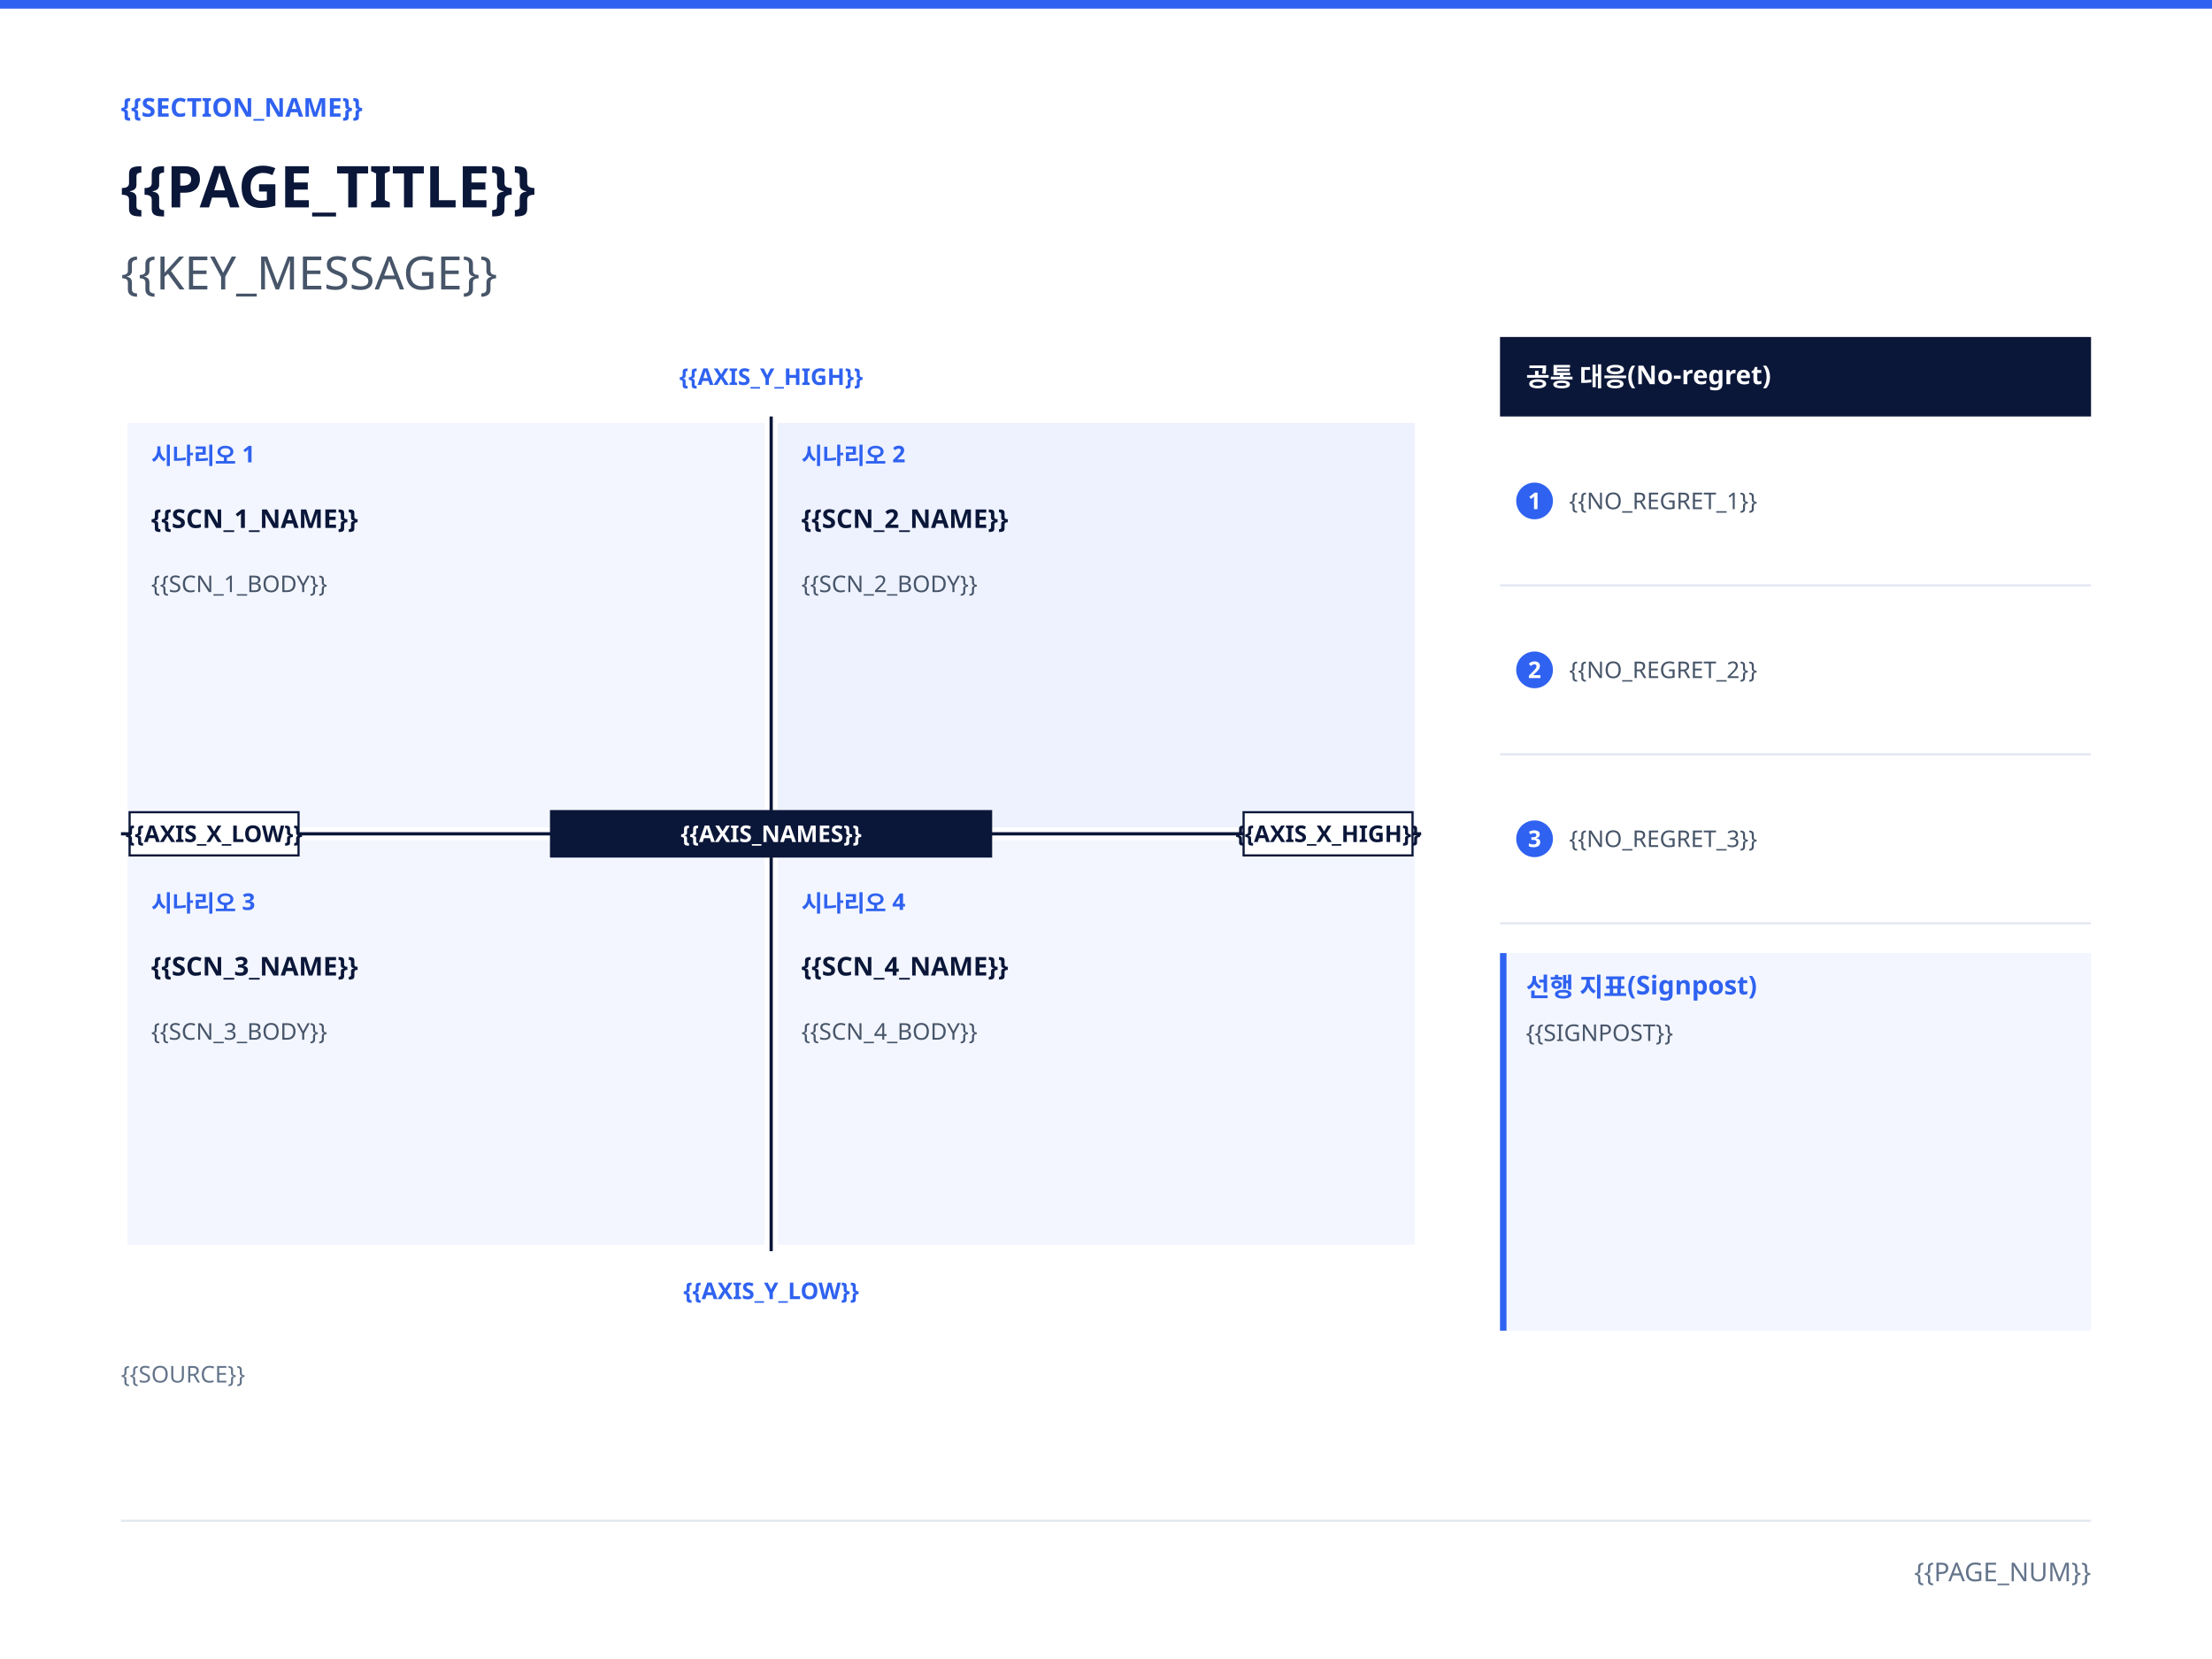
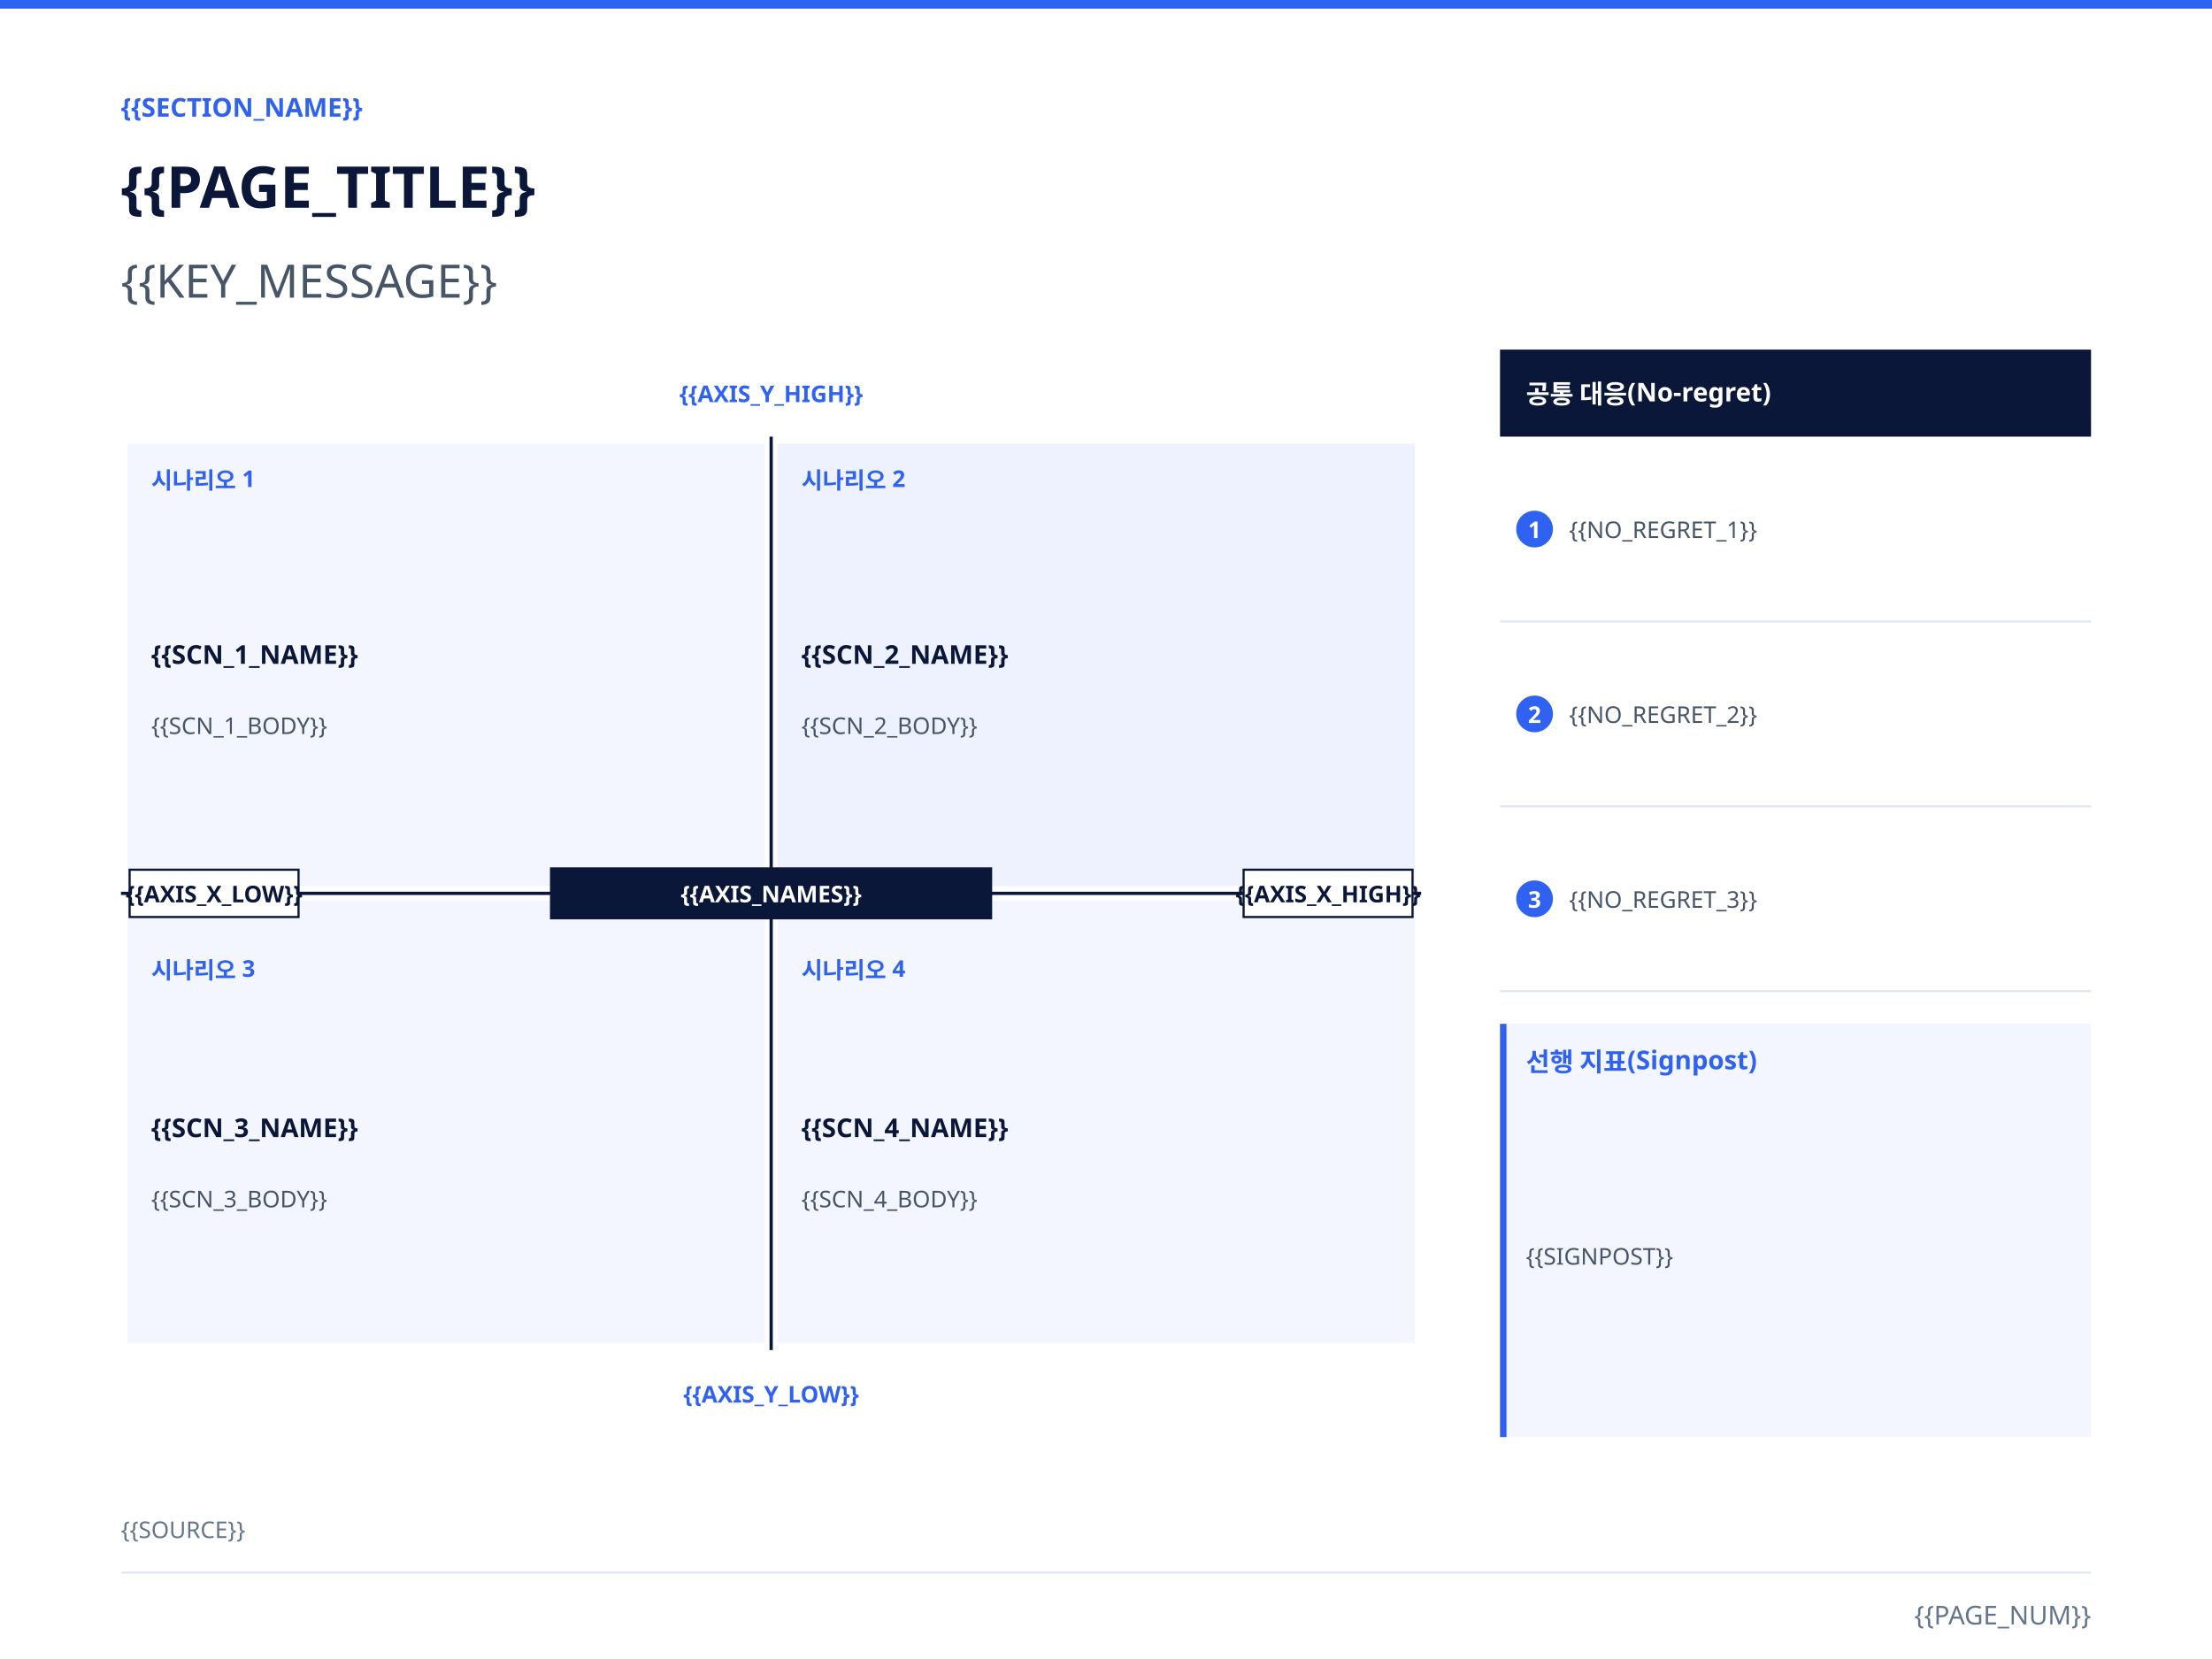
<svg xmlns="http://www.w3.org/2000/svg" viewBox="0 0 1024 768" data-pptx-master="innercarry-master-4x3" data-pptx-master-name="이너캐리 4:3" data-pptx-layout="innercarry-scenario-matrix" data-pptx-layout-name="이너캐리 2×2 시나리오+공통 대응">
-   <rect id="master-bg" x="0" y="0" width="1024" height="768" fill="#FFFFFF" data-pptx-layer="master" data-pptx-editable="false" />
+   <rect id="master-bg" x="0" y="0" width="1024" height="831.62" fill="#FFFFFF" data-pptx-layer="master" data-pptx-editable="false" />
  <rect id="top-rule" x="0" y="0" width="1024" height="4" fill="#2F62F0" data-pptx-layer="layout" data-pptx-editable="false" />
-   <rect id="scn-1-bg" x="59" y="195.8" width="295" height="187.2" fill="#F3F6FF" data-pptx-layer="layout" data-pptx-editable="false" />
-   <text id="scn-1-tag" x="70" y="214.8" font-family="&quot;IBM Plex Sans KR&quot;, &quot;Malgun Gothic&quot;, sans-serif" font-size="10.67" font-weight="700" fill="#2F62F0" data-pptx-layer="layout" data-pptx-editable="false">시나리오 1</text>
-   <rect id="scn-2-bg" x="360" y="195.8" width="295" height="187.2" fill="#EEF2FF" data-pptx-layer="layout" data-pptx-editable="false" />
-   <text id="scn-2-tag" x="371" y="214.8" font-family="&quot;IBM Plex Sans KR&quot;, &quot;Malgun Gothic&quot;, sans-serif" font-size="10.67" font-weight="700" fill="#2F62F0" data-pptx-layer="layout" data-pptx-editable="false">시나리오 2</text>
-   <rect id="scn-3-bg" x="59" y="389" width="295" height="187.2" fill="#F3F6FF" data-pptx-layer="layout" data-pptx-editable="false" />
-   <text id="scn-3-tag" x="70" y="422" font-family="&quot;IBM Plex Sans KR&quot;, &quot;Malgun Gothic&quot;, sans-serif" font-size="10.67" font-weight="700" fill="#2F62F0" data-pptx-layer="layout" data-pptx-editable="false">시나리오 3</text>
-   <rect id="scn-4-bg" x="360" y="389" width="295" height="187.2" fill="#F3F6FF" data-pptx-layer="layout" data-pptx-editable="false" />
-   <text id="scn-4-tag" x="371" y="422" font-family="&quot;IBM Plex Sans KR&quot;, &quot;Malgun Gothic&quot;, sans-serif" font-size="10.67" font-weight="700" fill="#2F62F0" data-pptx-layer="layout" data-pptx-editable="false">시나리오 4</text>
-   <line id="axis-x" x1="56" y1="386" x2="657.9" y2="386" stroke="#0B1739" stroke-width="1.5" data-pptx-layer="layout" data-pptx-editable="false" />
-   <line id="axis-y" x1="357" y1="192.8" x2="357" y2="579.2" stroke="#0B1739" stroke-width="1.5" data-pptx-layer="layout" data-pptx-editable="false" />
-   <rect id="axis-x-low-bg" x="60" y="376" width="78.2" height="20" fill="#FFFFFF" stroke="#0B1739" stroke-width="1" data-pptx-layer="layout" data-pptx-editable="false" />
-   <rect id="axis-x-high-bg" x="575.7" y="376" width="78.2" height="20" fill="#FFFFFF" stroke="#0B1739" stroke-width="1" data-pptx-layer="layout" data-pptx-editable="false" />
-   <rect id="axis-name-bg" x="254.6" y="375" width="204.7" height="22" fill="#0B1739" data-pptx-layer="layout" data-pptx-editable="false" />
-   <rect id="noregret-head" x="694.4" y="156" width="273.6" height="36.8" fill="#0B1739" data-pptx-layer="layout" data-pptx-editable="false" />
-   <text id="noregret-title" x="706.4" y="178.7" font-family="&quot;IBM Plex Sans KR&quot;, &quot;Malgun Gothic&quot;, sans-serif" font-size="12" font-weight="700" fill="#FFFFFF" data-pptx-layer="layout" data-pptx-editable="false">공통 대응(No-regret)</text>
-   <circle id="noregret-1-badge" cx="710.4" cy="231.9" r="8.5" fill="#2F62F0" data-pptx-layer="layout" data-pptx-editable="false" />
-   <text id="noregret-1-badge-no" x="710.4" y="235.7" text-anchor="middle" font-family="&quot;IBM Plex Sans KR&quot;, &quot;Malgun Gothic&quot;, sans-serif" font-size="10.67" font-weight="700" fill="#FFFFFF" data-pptx-layer="layout" data-pptx-editable="false">1</text>
-   <line id="noregret-1-rule" x1="694.4" y1="271" x2="968" y2="271" stroke="#E2E8F0" stroke-width="1" data-pptx-layer="layout" data-pptx-editable="false" />
-   <circle id="noregret-2-badge" cx="710.4" cy="310.1" r="8.5" fill="#2F62F0" data-pptx-layer="layout" data-pptx-editable="false" />
-   <text id="noregret-2-badge-no" x="710.4" y="313.9" text-anchor="middle" font-family="&quot;IBM Plex Sans KR&quot;, &quot;Malgun Gothic&quot;, sans-serif" font-size="10.67" font-weight="700" fill="#FFFFFF" data-pptx-layer="layout" data-pptx-editable="false">2</text>
-   <line id="noregret-2-rule" x1="694.4" y1="349.2" x2="968" y2="349.2" stroke="#E2E8F0" stroke-width="1" data-pptx-layer="layout" data-pptx-editable="false" />
-   <circle id="noregret-3-badge" cx="710.4" cy="388.3" r="8.5" fill="#2F62F0" data-pptx-layer="layout" data-pptx-editable="false" />
-   <text id="noregret-3-badge-no" x="710.4" y="392.1" text-anchor="middle" font-family="&quot;IBM Plex Sans KR&quot;, &quot;Malgun Gothic&quot;, sans-serif" font-size="10.67" font-weight="700" fill="#FFFFFF" data-pptx-layer="layout" data-pptx-editable="false">3</text>
-   <line id="noregret-3-rule" x1="694.4" y1="427.4" x2="968" y2="427.4" stroke="#E2E8F0" stroke-width="1" data-pptx-layer="layout" data-pptx-editable="false" />
-   <rect id="signpost-bg" x="694.4" y="441.2" width="273.6" height="174.8" fill="#F3F6FF" data-pptx-layer="layout" data-pptx-editable="false" />
-   <rect id="signpost-accent" x="694.4" y="441.2" width="3" height="174.8" fill="#2F62F0" data-pptx-layer="layout" data-pptx-editable="false" />
-   <text id="signpost-title" x="706.4" y="461.2" font-family="&quot;IBM Plex Sans KR&quot;, &quot;Malgun Gothic&quot;, sans-serif" font-size="12" font-weight="700" fill="#2F62F0" data-pptx-layer="layout" data-pptx-editable="false">선행 지표(Signpost)</text>
-   <line id="footer-line" x1="56" y1="704" x2="968" y2="704" stroke="#E2E8F0" stroke-width="1" data-pptx-layer="layout" data-pptx-editable="false" />
-   <g id="content-title" data-pptx-placeholder="title" data-pptx-placeholder-bounds="56 68 912 36">
-     <text id="content-title-carrier" data-pptx-placeholder-carrier="true" x="56" y="96" font-family="&quot;IBM Plex Sans KR&quot;, &quot;Malgun Gothic&quot;, sans-serif" font-size="26.67" font-weight="700" fill="#0B1739">{{PAGE_TITLE}}</text>
+   <rect id="scn-1-bg" x="59" y="205.41" width="295" height="204.87" fill="#F3F6FF" data-pptx-layer="layout" data-pptx-editable="false" />
+   <text id="scn-1-tag" x="70" y="226.2" font-family="&quot;IBM Plex Sans KR&quot;, &quot;Malgun Gothic&quot;, sans-serif" font-size="10.67" font-weight="700" fill="#2F62F0" data-pptx-layer="layout" data-pptx-editable="false">시나리오 1</text>
+   <rect id="scn-2-bg" x="360" y="205.41" width="295" height="204.87" fill="#EEF2FF" data-pptx-layer="layout" data-pptx-editable="false" />
+   <text id="scn-2-tag" x="371" y="226.2" font-family="&quot;IBM Plex Sans KR&quot;, &quot;Malgun Gothic&quot;, sans-serif" font-size="10.67" font-weight="700" fill="#2F62F0" data-pptx-layer="layout" data-pptx-editable="false">시나리오 2</text>
+   <rect id="scn-3-bg" x="59" y="416.84" width="295" height="204.87" fill="#F3F6FF" data-pptx-layer="layout" data-pptx-editable="false" />
+   <text id="scn-3-tag" x="70" y="452.96" font-family="&quot;IBM Plex Sans KR&quot;, &quot;Malgun Gothic&quot;, sans-serif" font-size="10.67" font-weight="700" fill="#2F62F0" data-pptx-layer="layout" data-pptx-editable="false">시나리오 3</text>
+   <rect id="scn-4-bg" x="360" y="416.84" width="295" height="204.87" fill="#F3F6FF" data-pptx-layer="layout" data-pptx-editable="false" />
+   <text id="scn-4-tag" x="371" y="452.96" font-family="&quot;IBM Plex Sans KR&quot;, &quot;Malgun Gothic&quot;, sans-serif" font-size="10.67" font-weight="700" fill="#2F62F0" data-pptx-layer="layout" data-pptx-editable="false">시나리오 4</text>
+   <line id="axis-x" x1="56" y1="413.56" x2="657.9" y2="413.56" stroke="#0B1739" stroke-width="1.5" data-pptx-layer="layout" data-pptx-editable="false" />
+   <line id="axis-y" x1="357" y1="202.13" x2="357" y2="625" stroke="#0B1739" stroke-width="1.5" data-pptx-layer="layout" data-pptx-editable="false" />
+   <rect id="axis-x-low-bg" x="60" y="402.62" width="78.2" height="21.89" fill="#FFFFFF" stroke="#0B1739" stroke-width="1" data-pptx-layer="layout" data-pptx-editable="false" />
+   <rect id="axis-x-high-bg" x="575.7" y="402.62" width="78.2" height="21.89" fill="#FFFFFF" stroke="#0B1739" stroke-width="1" data-pptx-layer="layout" data-pptx-editable="false" />
+   <rect id="axis-name-bg" x="254.6" y="401.52" width="204.7" height="24.08" fill="#0B1739" data-pptx-layer="layout" data-pptx-editable="false" />
+   <rect id="noregret-head" x="694.4" y="161.85" width="273.6" height="40.28" fill="#0B1739" data-pptx-layer="layout" data-pptx-editable="false" />
+   <text id="noregret-title" x="706.4" y="186.69" font-family="&quot;IBM Plex Sans KR&quot;, &quot;Malgun Gothic&quot;, sans-serif" font-size="12" font-weight="700" fill="#FFFFFF" data-pptx-layer="layout" data-pptx-editable="false">공통 대응(No-regret)</text>
+   <circle id="noregret-1-badge" cx="710.4" cy="244.92" r="8.5" fill="#2F62F0" data-pptx-layer="layout" data-pptx-editable="false" />
+   <text id="noregret-1-badge-no" x="710.4" y="249.07" text-anchor="middle" font-family="&quot;IBM Plex Sans KR&quot;, &quot;Malgun Gothic&quot;, sans-serif" font-size="10.67" font-weight="700" fill="#FFFFFF" data-pptx-layer="layout" data-pptx-editable="false">1</text>
+   <line id="noregret-1-rule" x1="694.4" y1="287.71" x2="968" y2="287.71" stroke="#E2E8F0" stroke-width="1" data-pptx-layer="layout" data-pptx-editable="false" />
+   <circle id="noregret-2-badge" cx="710.4" cy="330.5" r="8.5" fill="#2F62F0" data-pptx-layer="layout" data-pptx-editable="false" />
+   <text id="noregret-2-badge-no" x="710.4" y="334.66" text-anchor="middle" font-family="&quot;IBM Plex Sans KR&quot;, &quot;Malgun Gothic&quot;, sans-serif" font-size="10.67" font-weight="700" fill="#FFFFFF" data-pptx-layer="layout" data-pptx-editable="false">2</text>
+   <line id="noregret-2-rule" x1="694.4" y1="373.29" x2="968" y2="373.29" stroke="#E2E8F0" stroke-width="1" data-pptx-layer="layout" data-pptx-editable="false" />
+   <circle id="noregret-3-badge" cx="710.4" cy="416.08" r="8.5" fill="#2F62F0" data-pptx-layer="layout" data-pptx-editable="false" />
+   <text id="noregret-3-badge-no" x="710.4" y="420.24" text-anchor="middle" font-family="&quot;IBM Plex Sans KR&quot;, &quot;Malgun Gothic&quot;, sans-serif" font-size="10.67" font-weight="700" fill="#FFFFFF" data-pptx-layer="layout" data-pptx-editable="false">3</text>
+   <line id="noregret-3-rule" x1="694.4" y1="458.87" x2="968" y2="458.87" stroke="#E2E8F0" stroke-width="1" data-pptx-layer="layout" data-pptx-editable="false" />
+   <rect id="signpost-bg" x="694.4" y="473.97" width="273.6" height="191.3" fill="#F3F6FF" data-pptx-layer="layout" data-pptx-editable="false" />
+   <rect id="signpost-accent" x="694.4" y="473.97" width="3" height="191.3" fill="#2F62F0" data-pptx-layer="layout" data-pptx-editable="false" />
+   <text id="signpost-title" x="706.4" y="495.86" font-family="&quot;IBM Plex Sans KR&quot;, &quot;Malgun Gothic&quot;, sans-serif" font-size="12" font-weight="700" fill="#2F62F0" data-pptx-layer="layout" data-pptx-editable="false">선행 지표(Signpost)</text>
+   <line id="footer-line" x1="56" y1="728" x2="968" y2="728" stroke="#E2E8F0" stroke-width="1" data-pptx-layer="layout" data-pptx-editable="false" />
+   <g id="content-title" data-pptx-placeholder="title" data-pptx-placeholder-bounds="56 68 912 36.94">
+     <text id="content-title-carrier" data-pptx-placeholder-carrier="true" x="56" y="96.19" font-family="&quot;IBM Plex Sans KR&quot;, &quot;Malgun Gothic&quot;, sans-serif" font-size="26.67" font-weight="700" fill="#0B1739">{{PAGE_TITLE}}</text>
  </g>
-   <g id="key-message" data-pptx-placeholder="body" data-pptx-placeholder-idx="90" data-pptx-placeholder-bounds="56 112 912 28">
-     <text id="key-message-carrier" data-pptx-placeholder-carrier="true" x="56" y="134" font-family="&quot;IBM Plex Sans KR&quot;, &quot;Malgun Gothic&quot;, sans-serif" font-size="21.33" font-weight="400" fill="#475569">{{KEY_MESSAGE}}</text>
+   <g id="key-message" data-pptx-placeholder="body" data-pptx-placeholder-idx="90" data-pptx-placeholder-bounds="56 113.7 912 30.64">
+     <text id="key-message-carrier" data-pptx-placeholder-carrier="true" x="56" y="137.78" font-family="&quot;IBM Plex Sans KR&quot;, &quot;Malgun Gothic&quot;, sans-serif" font-size="21.33" font-weight="400" fill="#475569">{{KEY_MESSAGE}}</text>
  </g>
-   <g id="axis-y-high" data-pptx-placeholder="body" data-pptx-placeholder-idx="1" data-pptx-placeholder-bounds="56 156 601.9 36.8">
-     <text id="axis-y-high-carrier" data-pptx-placeholder-carrier="true" x="357" y="178.2" text-anchor="middle" font-family="&quot;IBM Plex Sans KR&quot;, &quot;Malgun Gothic&quot;, sans-serif" font-size="10.67" font-weight="700" fill="#2F62F0">{{AXIS_Y_HIGH}}</text>
+   <g id="axis-y-high" data-pptx-placeholder="body" data-pptx-placeholder-idx="1" data-pptx-placeholder-bounds="56 161.85 601.9 40.28">
+     <text id="axis-y-high-carrier" data-pptx-placeholder-carrier="true" x="357" y="186.15" text-anchor="middle" font-family="&quot;IBM Plex Sans KR&quot;, &quot;Malgun Gothic&quot;, sans-serif" font-size="10.67" font-weight="700" fill="#2F62F0">{{AXIS_Y_HIGH}}</text>
  </g>
-   <g id="axis-y-low" data-pptx-placeholder="body" data-pptx-placeholder-idx="2" data-pptx-placeholder-bounds="56 579.2 601.9 36.8">
-     <text id="axis-y-low-carrier" data-pptx-placeholder-carrier="true" x="357" y="601.4" text-anchor="middle" font-family="&quot;IBM Plex Sans KR&quot;, &quot;Malgun Gothic&quot;, sans-serif" font-size="10.67" font-weight="700" fill="#2F62F0">{{AXIS_Y_LOW}}</text>
+   <g id="axis-y-low" data-pptx-placeholder="body" data-pptx-placeholder-idx="2" data-pptx-placeholder-bounds="56 625 601.9 40.27">
+     <text id="axis-y-low-carrier" data-pptx-placeholder-carrier="true" x="357" y="649.29" text-anchor="middle" font-family="&quot;IBM Plex Sans KR&quot;, &quot;Malgun Gothic&quot;, sans-serif" font-size="10.67" font-weight="700" fill="#2F62F0">{{AXIS_Y_LOW}}</text>
  </g>
-   <g id="scn-1-name" data-pptx-placeholder="body" data-pptx-placeholder-idx="3" data-pptx-placeholder-bounds="70 220.8 273 38.6">
-     <text id="scn-1-name-carrier" data-pptx-placeholder-carrier="true" x="70" y="244.4" font-family="&quot;IBM Plex Sans KR&quot;, &quot;Malgun Gothic&quot;, sans-serif" font-size="12" font-weight="700" fill="#0B1739">{{SCN_1_NAME}}</text>
+   <g id="scn-1-name" data-pptx-placeholder="body" data-pptx-placeholder-anchor="middle" data-pptx-placeholder-idx="3" data-pptx-placeholder-bounds="70 281.47 273 42.24">
+     <text id="scn-1-name-carrier" data-pptx-placeholder-carrier="true" x="70" y="307.3" font-family="&quot;IBM Plex Sans KR&quot;, &quot;Malgun Gothic&quot;, sans-serif" font-size="12" font-weight="700" fill="#0B1739">{{SCN_1_NAME}}</text>
  </g>
-   <g id="scn-1-body" data-pptx-placeholder="body" data-pptx-placeholder-idx="4" data-pptx-placeholder-bounds="70 259.4 273 100.6">
-     <text id="scn-1-body-carrier" data-pptx-placeholder-carrier="true" x="70" y="274.1" font-family="&quot;IBM Plex Sans KR&quot;, &quot;Malgun Gothic&quot;, sans-serif" font-size="10.67" font-weight="400" fill="#475569">{{SCN_1_BODY}}</text>
+   <g id="scn-1-body" data-pptx-placeholder="body" data-pptx-placeholder-anchor="middle" data-pptx-placeholder-idx="4" data-pptx-placeholder-bounds="70 275.01 273 110.1">
+     <text id="scn-1-body-carrier" data-pptx-placeholder-carrier="true" x="70" y="339.8" font-family="&quot;IBM Plex Sans KR&quot;, &quot;Malgun Gothic&quot;, sans-serif" font-size="10.67" font-weight="400" fill="#475569">{{SCN_1_BODY}}</text>
  </g>
-   <g id="scn-2-name" data-pptx-placeholder="body" data-pptx-placeholder-idx="5" data-pptx-placeholder-bounds="371 220.8 273 38.6">
-     <text id="scn-2-name-carrier" data-pptx-placeholder-carrier="true" x="371" y="244.4" font-family="&quot;IBM Plex Sans KR&quot;, &quot;Malgun Gothic&quot;, sans-serif" font-size="12" font-weight="700" fill="#0B1739">{{SCN_2_NAME}}</text>
+   <g id="scn-2-name" data-pptx-placeholder="body" data-pptx-placeholder-anchor="middle" data-pptx-placeholder-idx="5" data-pptx-placeholder-bounds="371 281.47 273 42.24">
+     <text id="scn-2-name-carrier" data-pptx-placeholder-carrier="true" x="371" y="307.3" font-family="&quot;IBM Plex Sans KR&quot;, &quot;Malgun Gothic&quot;, sans-serif" font-size="12" font-weight="700" fill="#0B1739">{{SCN_2_NAME}}</text>
  </g>
-   <g id="scn-2-body" data-pptx-placeholder="body" data-pptx-placeholder-idx="6" data-pptx-placeholder-bounds="371 259.4 273 100.6">
-     <text id="scn-2-body-carrier" data-pptx-placeholder-carrier="true" x="371" y="274.1" font-family="&quot;IBM Plex Sans KR&quot;, &quot;Malgun Gothic&quot;, sans-serif" font-size="10.67" font-weight="400" fill="#475569">{{SCN_2_BODY}}</text>
+   <g id="scn-2-body" data-pptx-placeholder="body" data-pptx-placeholder-anchor="middle" data-pptx-placeholder-idx="6" data-pptx-placeholder-bounds="371 275.01 273 110.1">
+     <text id="scn-2-body-carrier" data-pptx-placeholder-carrier="true" x="371" y="339.8" font-family="&quot;IBM Plex Sans KR&quot;, &quot;Malgun Gothic&quot;, sans-serif" font-size="10.67" font-weight="400" fill="#475569">{{SCN_2_BODY}}</text>
  </g>
-   <g id="scn-3-name" data-pptx-placeholder="body" data-pptx-placeholder-idx="7" data-pptx-placeholder-bounds="70 428 273 38.6">
-     <text id="scn-3-name-carrier" data-pptx-placeholder-carrier="true" x="70" y="451.6" font-family="&quot;IBM Plex Sans KR&quot;, &quot;Malgun Gothic&quot;, sans-serif" font-size="12" font-weight="700" fill="#0B1739">{{SCN_3_NAME}}</text>
+   <g id="scn-3-name" data-pptx-placeholder="body" data-pptx-placeholder-anchor="middle" data-pptx-placeholder-idx="7" data-pptx-placeholder-bounds="70 500.57 273 42.24">
+     <text id="scn-3-name-carrier" data-pptx-placeholder-carrier="true" x="70" y="526.39" font-family="&quot;IBM Plex Sans KR&quot;, &quot;Malgun Gothic&quot;, sans-serif" font-size="12" font-weight="700" fill="#0B1739">{{SCN_3_NAME}}</text>
  </g>
-   <g id="scn-3-body" data-pptx-placeholder="body" data-pptx-placeholder-idx="8" data-pptx-placeholder-bounds="70 466.6 273 100.6">
-     <text id="scn-3-body-carrier" data-pptx-placeholder-carrier="true" x="70" y="481.3" font-family="&quot;IBM Plex Sans KR&quot;, &quot;Malgun Gothic&quot;, sans-serif" font-size="10.67" font-weight="400" fill="#475569">{{SCN_3_BODY}}</text>
+   <g id="scn-3-body" data-pptx-placeholder="body" data-pptx-placeholder-anchor="middle" data-pptx-placeholder-idx="8" data-pptx-placeholder-bounds="70 501.77 273 110.09">
+     <text id="scn-3-body-carrier" data-pptx-placeholder-carrier="true" x="70" y="558.9" font-family="&quot;IBM Plex Sans KR&quot;, &quot;Malgun Gothic&quot;, sans-serif" font-size="10.67" font-weight="400" fill="#475569">{{SCN_3_BODY}}</text>
  </g>
-   <g id="scn-4-name" data-pptx-placeholder="body" data-pptx-placeholder-idx="9" data-pptx-placeholder-bounds="371 428 273 38.6">
-     <text id="scn-4-name-carrier" data-pptx-placeholder-carrier="true" x="371" y="451.6" font-family="&quot;IBM Plex Sans KR&quot;, &quot;Malgun Gothic&quot;, sans-serif" font-size="12" font-weight="700" fill="#0B1739">{{SCN_4_NAME}}</text>
+   <g id="scn-4-name" data-pptx-placeholder="body" data-pptx-placeholder-anchor="middle" data-pptx-placeholder-idx="9" data-pptx-placeholder-bounds="371 500.57 273 42.24">
+     <text id="scn-4-name-carrier" data-pptx-placeholder-carrier="true" x="371" y="526.39" font-family="&quot;IBM Plex Sans KR&quot;, &quot;Malgun Gothic&quot;, sans-serif" font-size="12" font-weight="700" fill="#0B1739">{{SCN_4_NAME}}</text>
  </g>
-   <g id="scn-4-body" data-pptx-placeholder="body" data-pptx-placeholder-idx="10" data-pptx-placeholder-bounds="371 466.6 273 100.6">
-     <text id="scn-4-body-carrier" data-pptx-placeholder-carrier="true" x="371" y="481.3" font-family="&quot;IBM Plex Sans KR&quot;, &quot;Malgun Gothic&quot;, sans-serif" font-size="10.67" font-weight="400" fill="#475569">{{SCN_4_BODY}}</text>
+   <g id="scn-4-body" data-pptx-placeholder="body" data-pptx-placeholder-anchor="middle" data-pptx-placeholder-idx="10" data-pptx-placeholder-bounds="371 501.77 273 110.09">
+     <text id="scn-4-body-carrier" data-pptx-placeholder-carrier="true" x="371" y="558.9" font-family="&quot;IBM Plex Sans KR&quot;, &quot;Malgun Gothic&quot;, sans-serif" font-size="10.67" font-weight="400" fill="#475569">{{SCN_4_BODY}}</text>
  </g>
-   <g id="axis-x-low" data-pptx-placeholder="body" data-pptx-placeholder-idx="11" data-pptx-placeholder-bounds="60 376 78.2 20">
-     <text id="axis-x-low-carrier" data-pptx-placeholder-carrier="true" x="99.1" y="389.8" text-anchor="middle" font-family="&quot;IBM Plex Sans KR&quot;, &quot;Malgun Gothic&quot;, sans-serif" font-size="10.67" font-weight="700" fill="#0B1739">{{AXIS_X_LOW}}</text>
+   <g id="axis-x-low" data-pptx-placeholder="body" data-pptx-placeholder-idx="11" data-pptx-placeholder-bounds="60 402.62 78.2 21.89">
+     <text id="axis-x-low-carrier" data-pptx-placeholder-carrier="true" x="99.1" y="417.72" text-anchor="middle" font-family="&quot;IBM Plex Sans KR&quot;, &quot;Malgun Gothic&quot;, sans-serif" font-size="10.67" font-weight="700" fill="#0B1739">{{AXIS_X_LOW}}</text>
  </g>
-   <g id="axis-x-high" data-pptx-placeholder="body" data-pptx-placeholder-idx="12" data-pptx-placeholder-bounds="575.7 376 78.2 20">
-     <text id="axis-x-high-carrier" data-pptx-placeholder-carrier="true" x="614.8" y="389.8" text-anchor="middle" font-family="&quot;IBM Plex Sans KR&quot;, &quot;Malgun Gothic&quot;, sans-serif" font-size="10.67" font-weight="700" fill="#0B1739">{{AXIS_X_HIGH}}</text>
+   <g id="axis-x-high" data-pptx-placeholder="body" data-pptx-placeholder-idx="12" data-pptx-placeholder-bounds="575.7 402.62 78.2 21.89">
+     <text id="axis-x-high-carrier" data-pptx-placeholder-carrier="true" x="614.8" y="417.72" text-anchor="middle" font-family="&quot;IBM Plex Sans KR&quot;, &quot;Malgun Gothic&quot;, sans-serif" font-size="10.67" font-weight="700" fill="#0B1739">{{AXIS_X_HIGH}}</text>
  </g>
-   <g id="axis-names" data-pptx-placeholder="body" data-pptx-placeholder-idx="13" data-pptx-placeholder-bounds="254.6 375 204.7 22">
-     <text id="axis-names-carrier" data-pptx-placeholder-carrier="true" x="357" y="389.8" text-anchor="middle" font-family="&quot;IBM Plex Sans KR&quot;, &quot;Malgun Gothic&quot;, sans-serif" font-size="10.67" font-weight="700" fill="#FFFFFF">{{AXIS_NAMES}}</text>
+   <g id="axis-names" data-pptx-placeholder="body" data-pptx-placeholder-idx="13" data-pptx-placeholder-bounds="254.6 401.52 204.7 24.08">
+     <text id="axis-names-carrier" data-pptx-placeholder-carrier="true" x="357" y="417.72" text-anchor="middle" font-family="&quot;IBM Plex Sans KR&quot;, &quot;Malgun Gothic&quot;, sans-serif" font-size="10.67" font-weight="700" fill="#FFFFFF">{{AXIS_NAMES}}</text>
  </g>
-   <g id="noregret-1" data-pptx-placeholder="body" data-pptx-placeholder-idx="14" data-pptx-placeholder-bounds="726.4 192.8 237.6 78.2">
-     <text id="noregret-1-carrier" data-pptx-placeholder-carrier="true" x="726.4" y="235.7" font-family="&quot;IBM Plex Sans KR&quot;, &quot;Malgun Gothic&quot;, sans-serif" font-size="10.67" font-weight="400" fill="#475569">{{NO_REGRET_1}}</text>
+   <g id="noregret-1" data-pptx-placeholder="body" data-pptx-placeholder-idx="14" data-pptx-placeholder-bounds="726.4 202.13 237.6 85.58">
+     <text id="noregret-1-carrier" data-pptx-placeholder-carrier="true" x="726.4" y="249.07" font-family="&quot;IBM Plex Sans KR&quot;, &quot;Malgun Gothic&quot;, sans-serif" font-size="10.67" font-weight="400" fill="#475569">{{NO_REGRET_1}}</text>
  </g>
-   <g id="noregret-2" data-pptx-placeholder="body" data-pptx-placeholder-idx="15" data-pptx-placeholder-bounds="726.4 271 237.6 78.2">
-     <text id="noregret-2-carrier" data-pptx-placeholder-carrier="true" x="726.4" y="313.9" font-family="&quot;IBM Plex Sans KR&quot;, &quot;Malgun Gothic&quot;, sans-serif" font-size="10.67" font-weight="400" fill="#475569">{{NO_REGRET_2}}</text>
+   <g id="noregret-2" data-pptx-placeholder="body" data-pptx-placeholder-idx="15" data-pptx-placeholder-bounds="726.4 287.71 237.6 85.58">
+     <text id="noregret-2-carrier" data-pptx-placeholder-carrier="true" x="726.4" y="334.66" font-family="&quot;IBM Plex Sans KR&quot;, &quot;Malgun Gothic&quot;, sans-serif" font-size="10.67" font-weight="400" fill="#475569">{{NO_REGRET_2}}</text>
  </g>
-   <g id="noregret-3" data-pptx-placeholder="body" data-pptx-placeholder-idx="16" data-pptx-placeholder-bounds="726.4 349.2 237.6 78.2">
-     <text id="noregret-3-carrier" data-pptx-placeholder-carrier="true" x="726.4" y="392.1" font-family="&quot;IBM Plex Sans KR&quot;, &quot;Malgun Gothic&quot;, sans-serif" font-size="10.67" font-weight="400" fill="#475569">{{NO_REGRET_3}}</text>
+   <g id="noregret-3" data-pptx-placeholder="body" data-pptx-placeholder-idx="16" data-pptx-placeholder-bounds="726.4 373.29 237.6 85.58">
+     <text id="noregret-3-carrier" data-pptx-placeholder-carrier="true" x="726.4" y="420.24" font-family="&quot;IBM Plex Sans KR&quot;, &quot;Malgun Gothic&quot;, sans-serif" font-size="10.67" font-weight="400" fill="#475569">{{NO_REGRET_3}}</text>
  </g>
-   <g id="signpost" data-pptx-placeholder="body" data-pptx-placeholder-idx="17" data-pptx-placeholder-bounds="706.4 467.2 251.6 142.8">
-     <text id="signpost-carrier" data-pptx-placeholder-carrier="true" x="706.4" y="481.9" font-family="&quot;IBM Plex Sans KR&quot;, &quot;Malgun Gothic&quot;, sans-serif" font-size="10.67" font-weight="400" fill="#475569">{{SIGNPOST}}</text>
+   <g id="signpost" data-pptx-placeholder="body" data-pptx-placeholder-anchor="middle" data-pptx-placeholder-idx="17" data-pptx-placeholder-bounds="706.4 502.43 251.6 156.27">
+     <text id="signpost-carrier" data-pptx-placeholder-carrier="true" x="706.4" y="585.43" font-family="&quot;IBM Plex Sans KR&quot;, &quot;Malgun Gothic&quot;, sans-serif" font-size="10.67" font-weight="400" fill="#475569">{{SIGNPOST}}</text>
  </g>
-   <g id="source-note" data-pptx-placeholder="body" data-pptx-placeholder-idx="91" data-pptx-placeholder-bounds="56 628 912 16">
-     <text id="source-note-carrier" data-pptx-placeholder-carrier="true" x="56" y="640" font-family="&quot;IBM Plex Sans KR&quot;, &quot;Malgun Gothic&quot;, sans-serif" font-size="10.67" font-weight="400" fill="#64748B">{{SOURCE}}</text>
+   <g id="source-note" data-pptx-placeholder="body" data-pptx-placeholder-idx="91" data-pptx-placeholder-bounds="56 700 912 16">
+     <text id="source-note-carrier" data-pptx-placeholder-carrier="true" x="56" y="712" font-family="&quot;IBM Plex Sans KR&quot;, &quot;Malgun Gothic&quot;, sans-serif" font-size="10.67" font-weight="400" fill="#64748B">{{SOURCE}}</text>
  </g>
  <g id="footer-section" data-pptx-placeholder="footer" data-pptx-placeholder-bounds="56 40 600 18">
    <text id="footer-section-carrier" data-pptx-placeholder-carrier="true" x="56" y="54" font-family="&quot;IBM Plex Sans KR&quot;, &quot;Malgun Gothic&quot;, sans-serif" font-size="12" font-weight="700" fill="#2F62F0">{{SECTION_NAME}}</text>
  </g>
-   <g id="page-number" data-pptx-placeholder="slide-number" data-pptx-placeholder-bounds="888 716 80 20">
-     <text id="page-number-carrier" data-pptx-placeholder-carrier="true" x="968" y="732" text-anchor="end" font-family="&quot;IBM Plex Sans KR&quot;, &quot;Malgun Gothic&quot;, sans-serif" font-size="12" font-weight="400" fill="#64748B">{{PAGE_NUM}}</text>
+   <g id="page-number" data-pptx-placeholder="slide-number" data-pptx-placeholder-bounds="888 736 80 20">
+     <text id="page-number-carrier" data-pptx-placeholder-carrier="true" x="968" y="752" text-anchor="end" font-family="&quot;IBM Plex Sans KR&quot;, &quot;Malgun Gothic&quot;, sans-serif" font-size="12" font-weight="400" fill="#64748B">{{PAGE_NUM}}</text>
  </g>
</svg>
